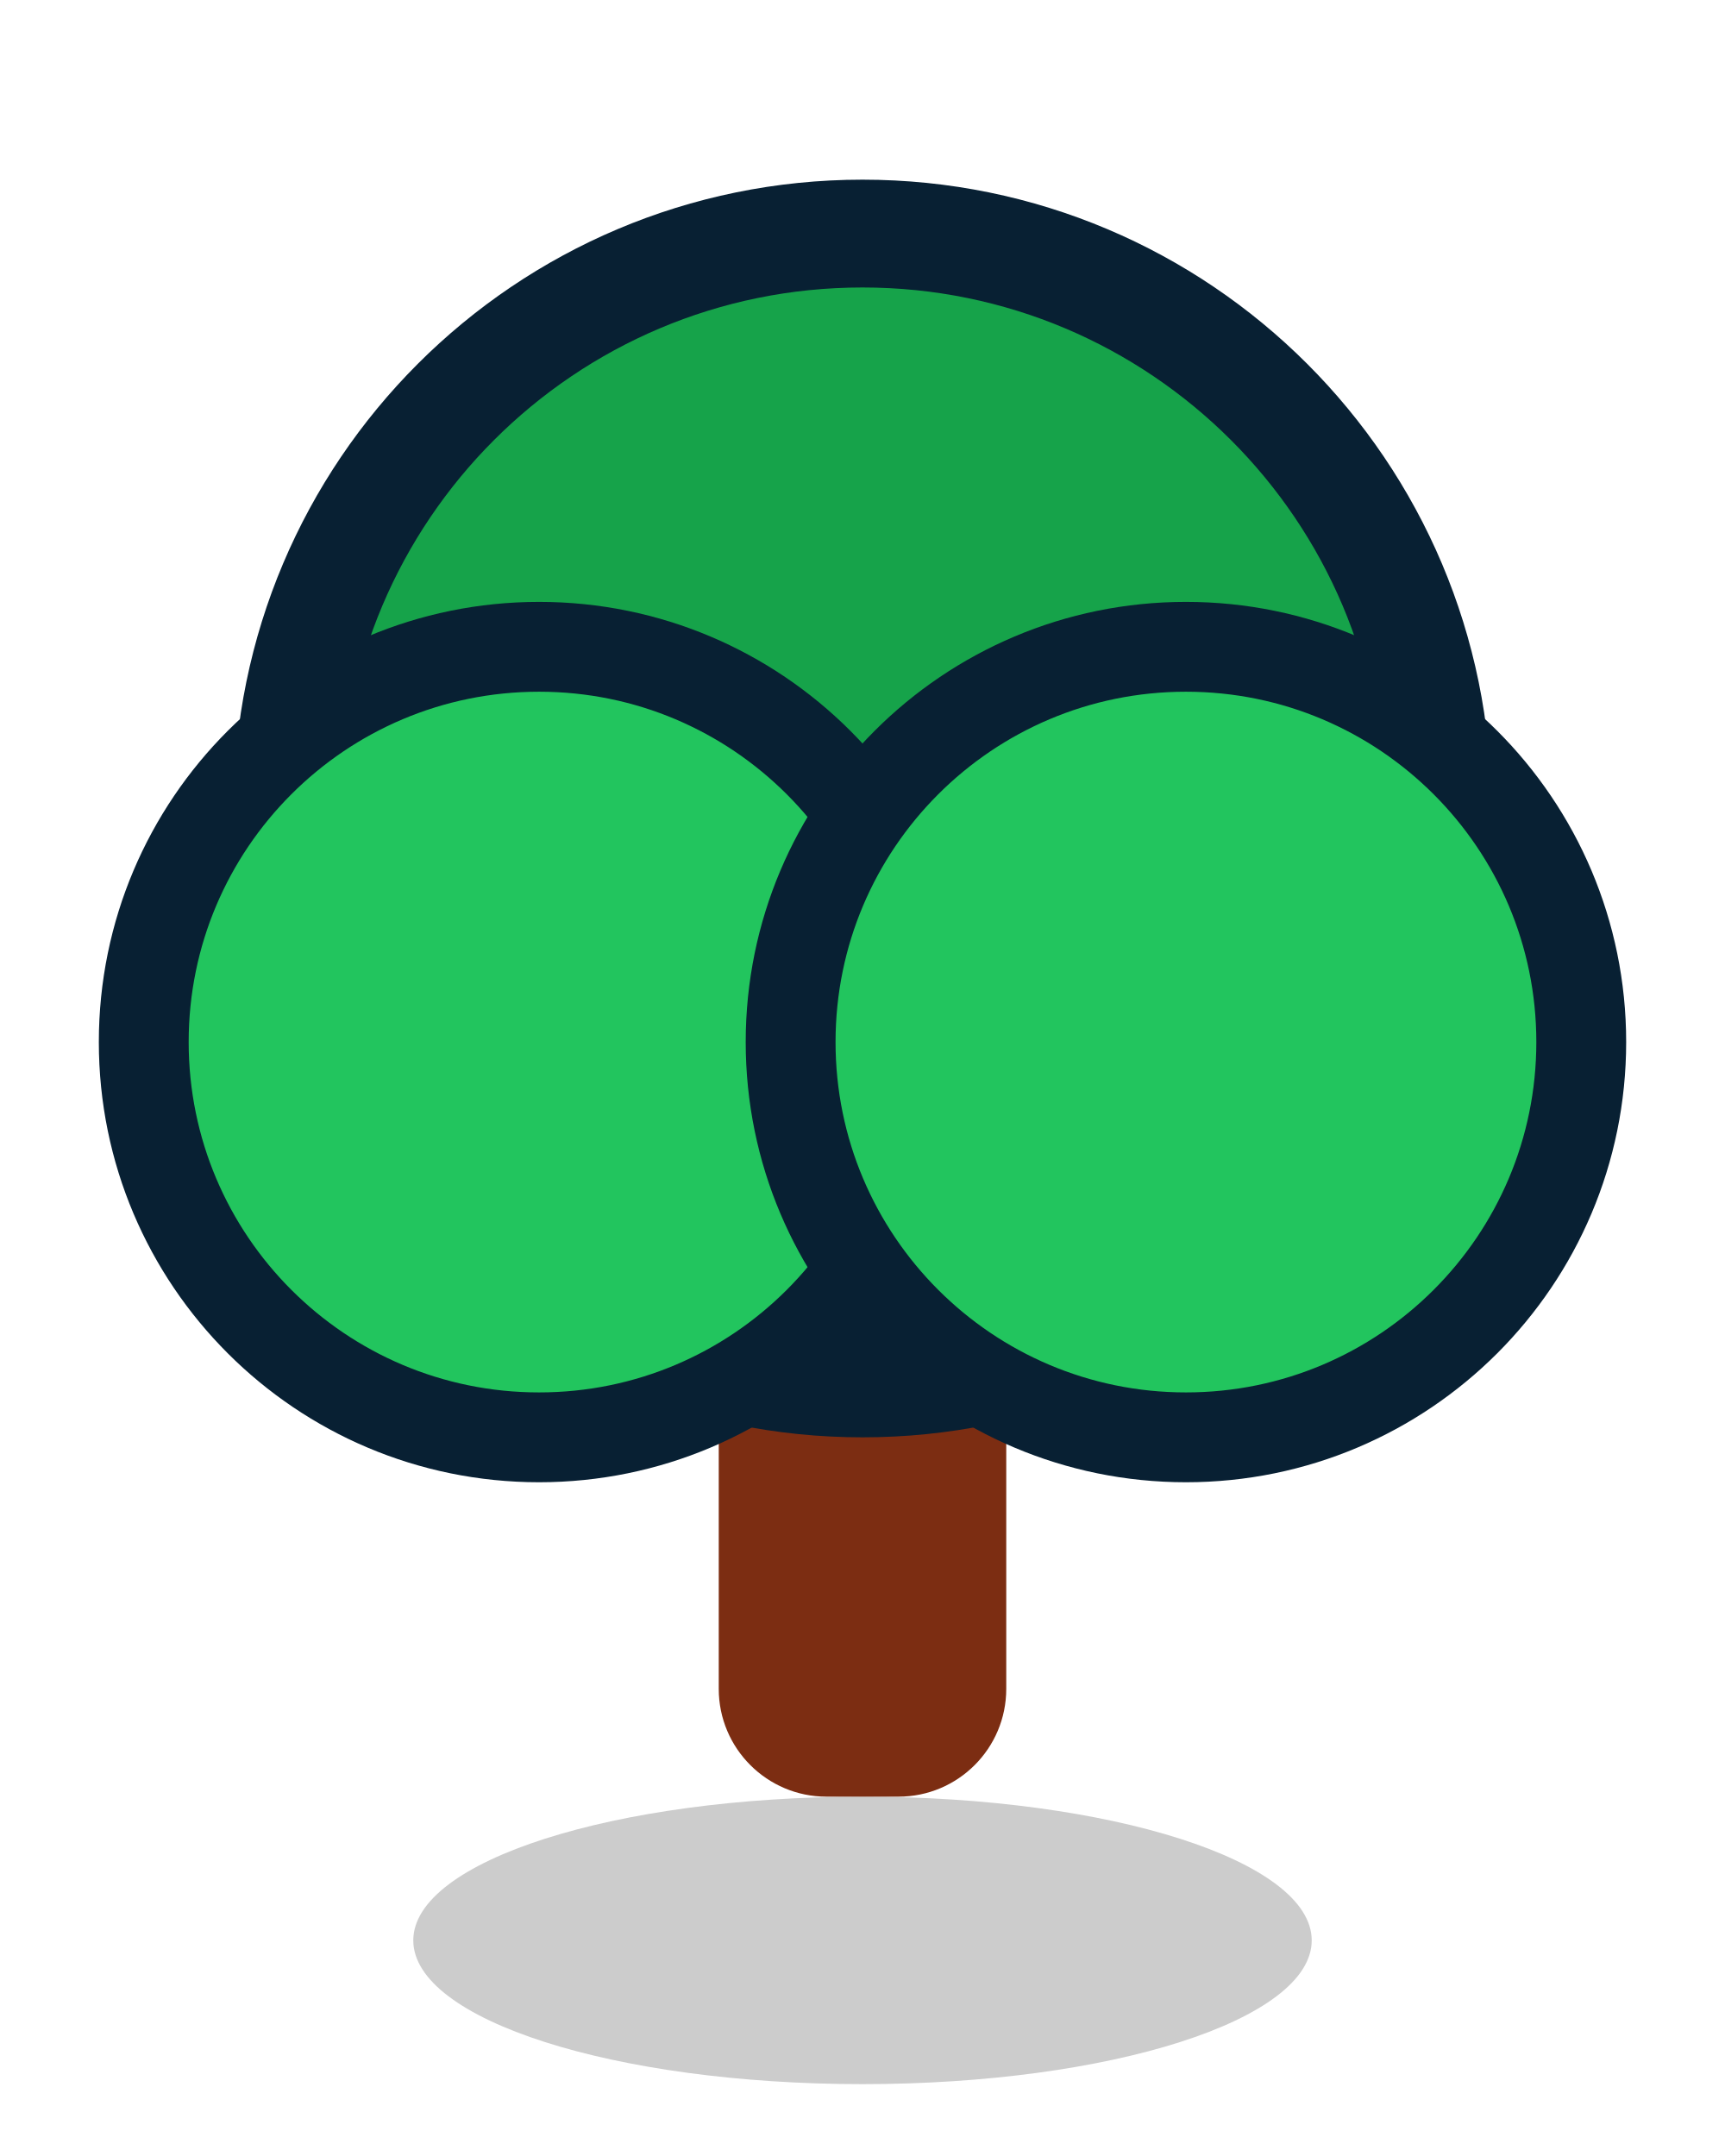
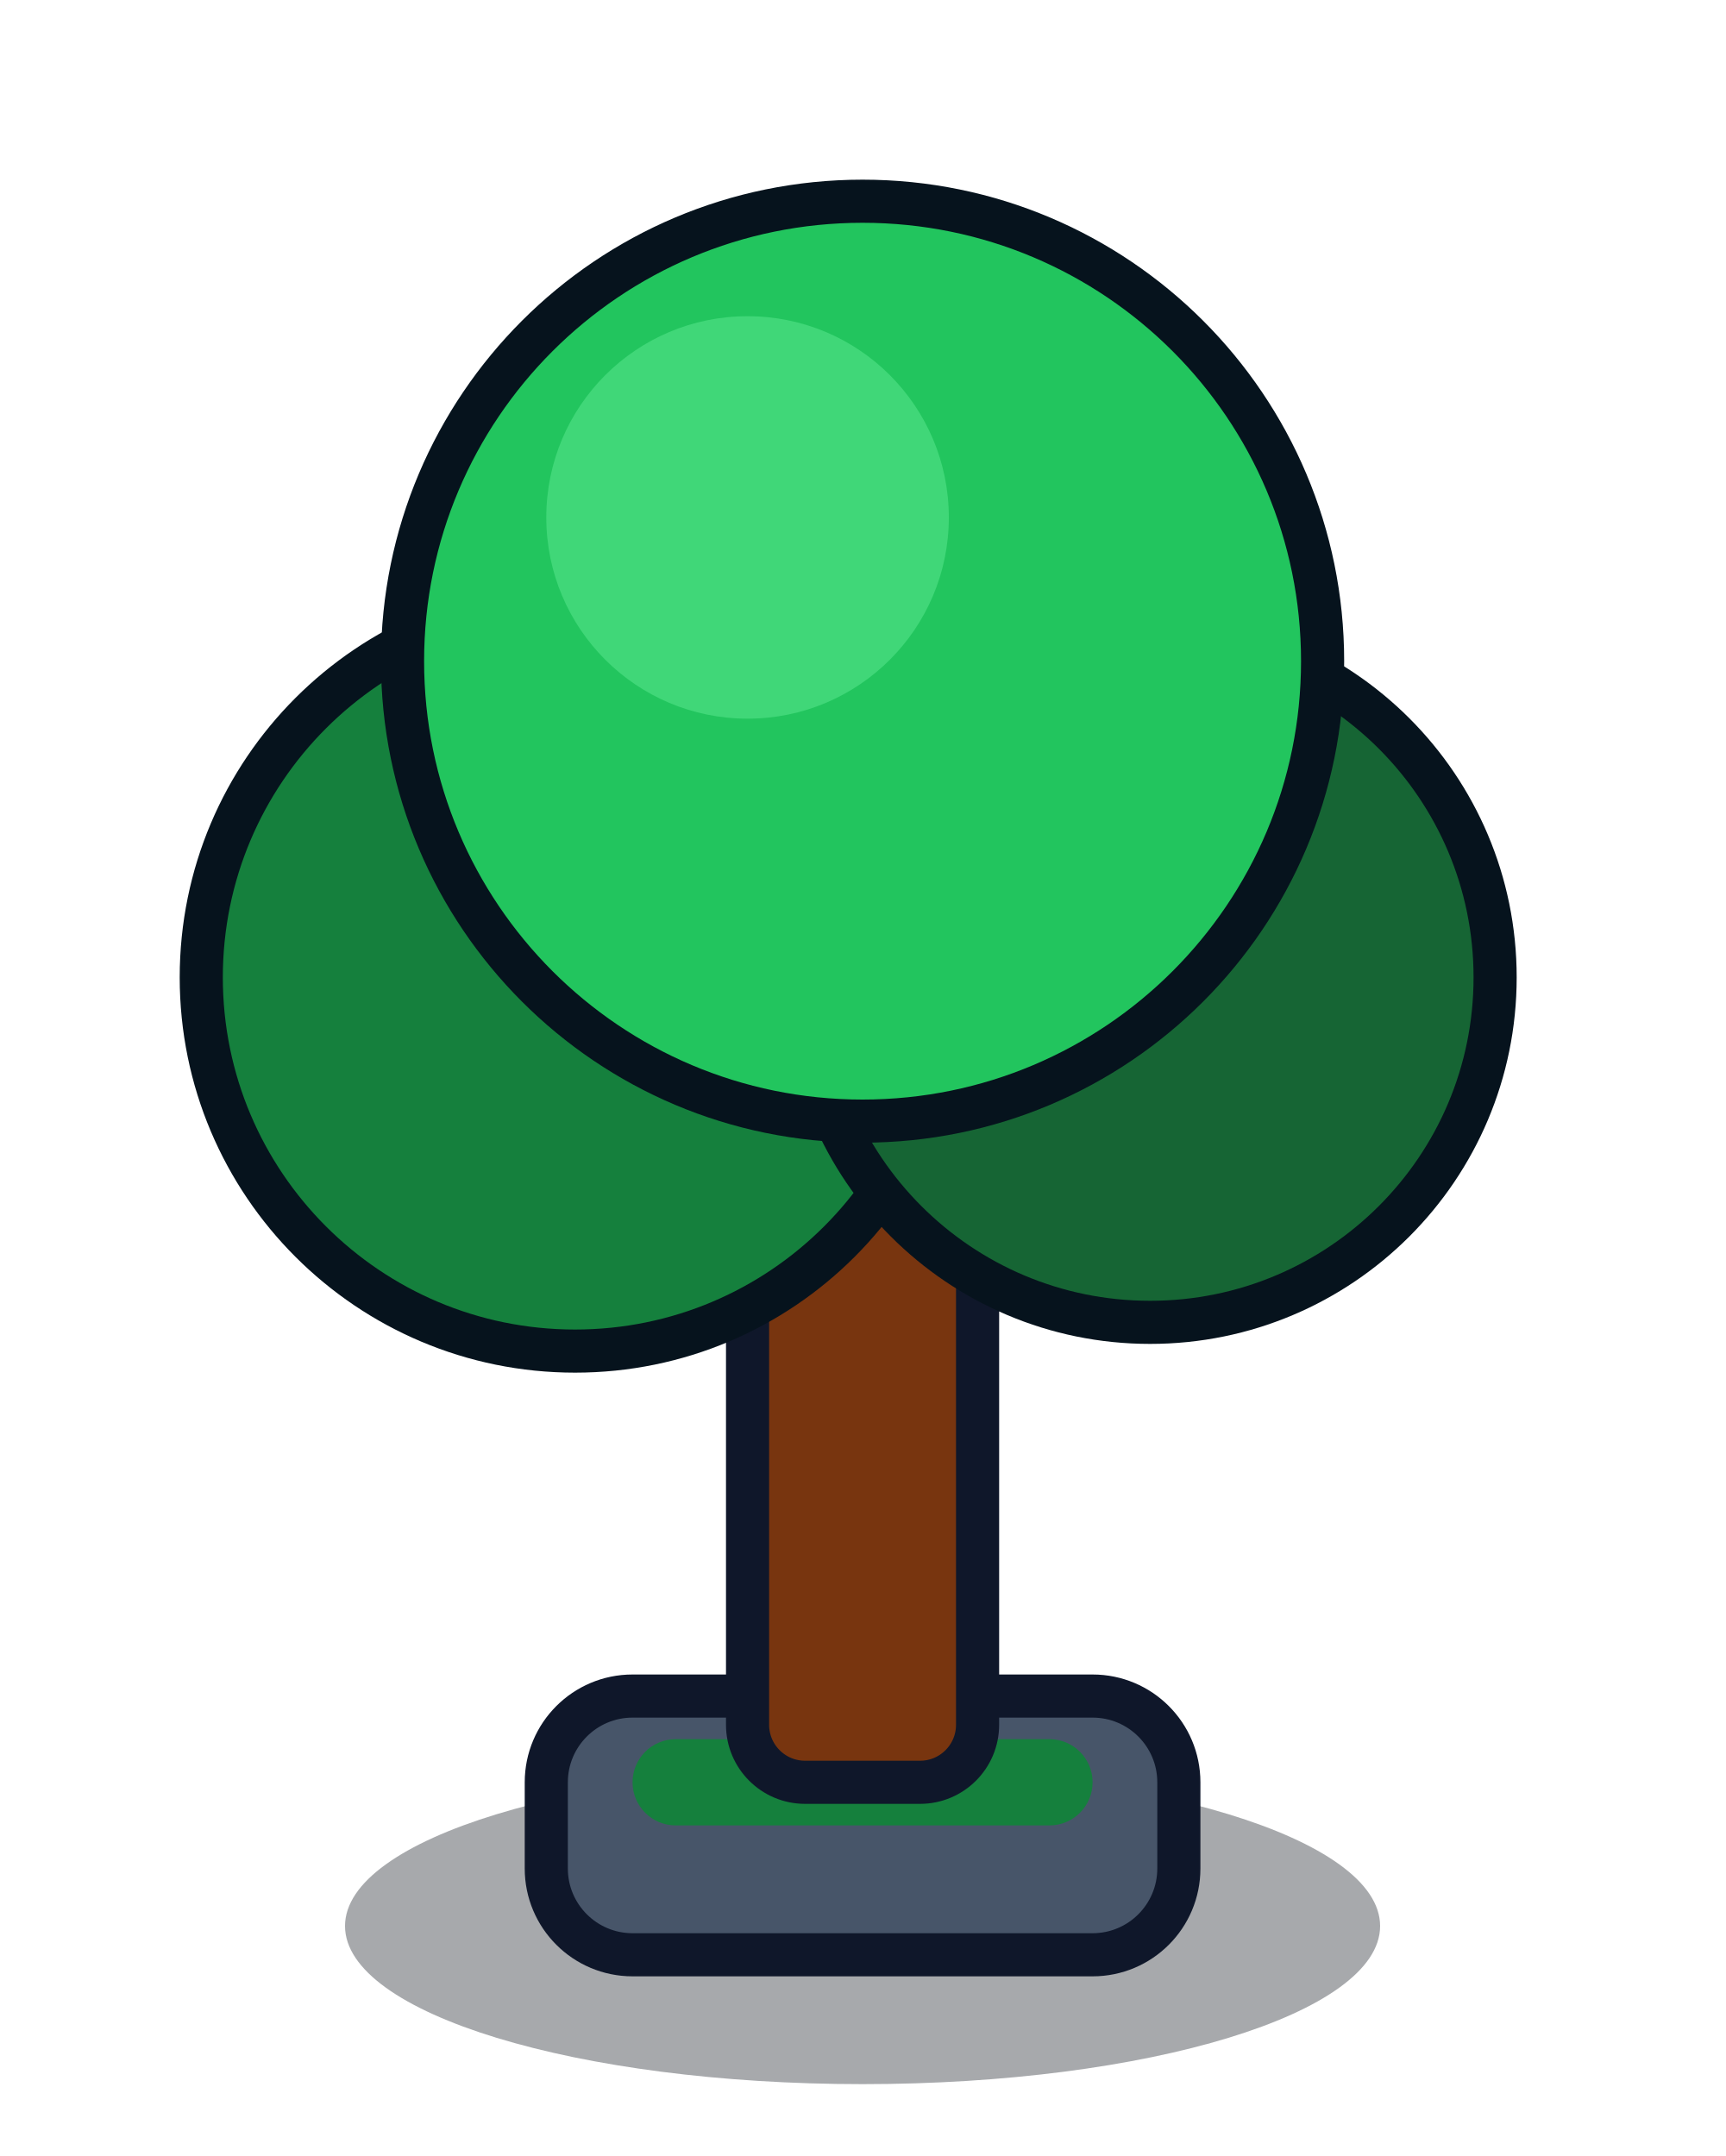
- <svg xmlns="http://www.w3.org/2000/svg" viewBox="0 0 96 120" role="img" aria-label="Tree">
-   <ellipse cx="48" cy="108" rx="25" ry="8" fill="#000" opacity=".2" />
-   <rect x="40" y="58" width="16" height="42" rx="6" fill="#7c2d12" />
-   <circle cx="48" cy="45" r="32" fill="#16a34a" stroke="#082033" stroke-width="6" />
-   <circle cx="30" cy="58" r="22" fill="#22c55e" stroke="#082033" stroke-width="5" />
-   <circle cx="66" cy="58" r="22" fill="#22c55e" stroke="#082033" stroke-width="5" />
+ <svg xmlns="http://www.w3.org/2000/svg" width="120" height="150" viewBox="0 0 120 150" role="img" aria-label="City tree">
+   <ellipse cx="60" cy="134" rx="36" ry="11" fill="#020810" opacity="0.35" />
+   <rect x="38" y="118" width="44" height="18" rx="6" fill="#475569" stroke="#0f172a" stroke-width="3" />
+   <rect x="44" y="121" width="32" height="6" rx="3" fill="#15803d" />
+   <rect x="52" y="82" width="16" height="42" rx="4" fill="#78350f" stroke="#0f172a" stroke-width="3" />
+   <circle cx="40" cy="68" r="26" fill="#15803d" stroke="#06131d" stroke-width="3" />
+   <circle cx="80" cy="68" r="24" fill="#166534" stroke="#06131d" stroke-width="3" />
+   <circle cx="60" cy="46" r="32" fill="#22c55e" stroke="#06131d" stroke-width="3" />
+   <circle cx="52" cy="36" r="14" fill="#4ade80" opacity="0.75" />
</svg>
